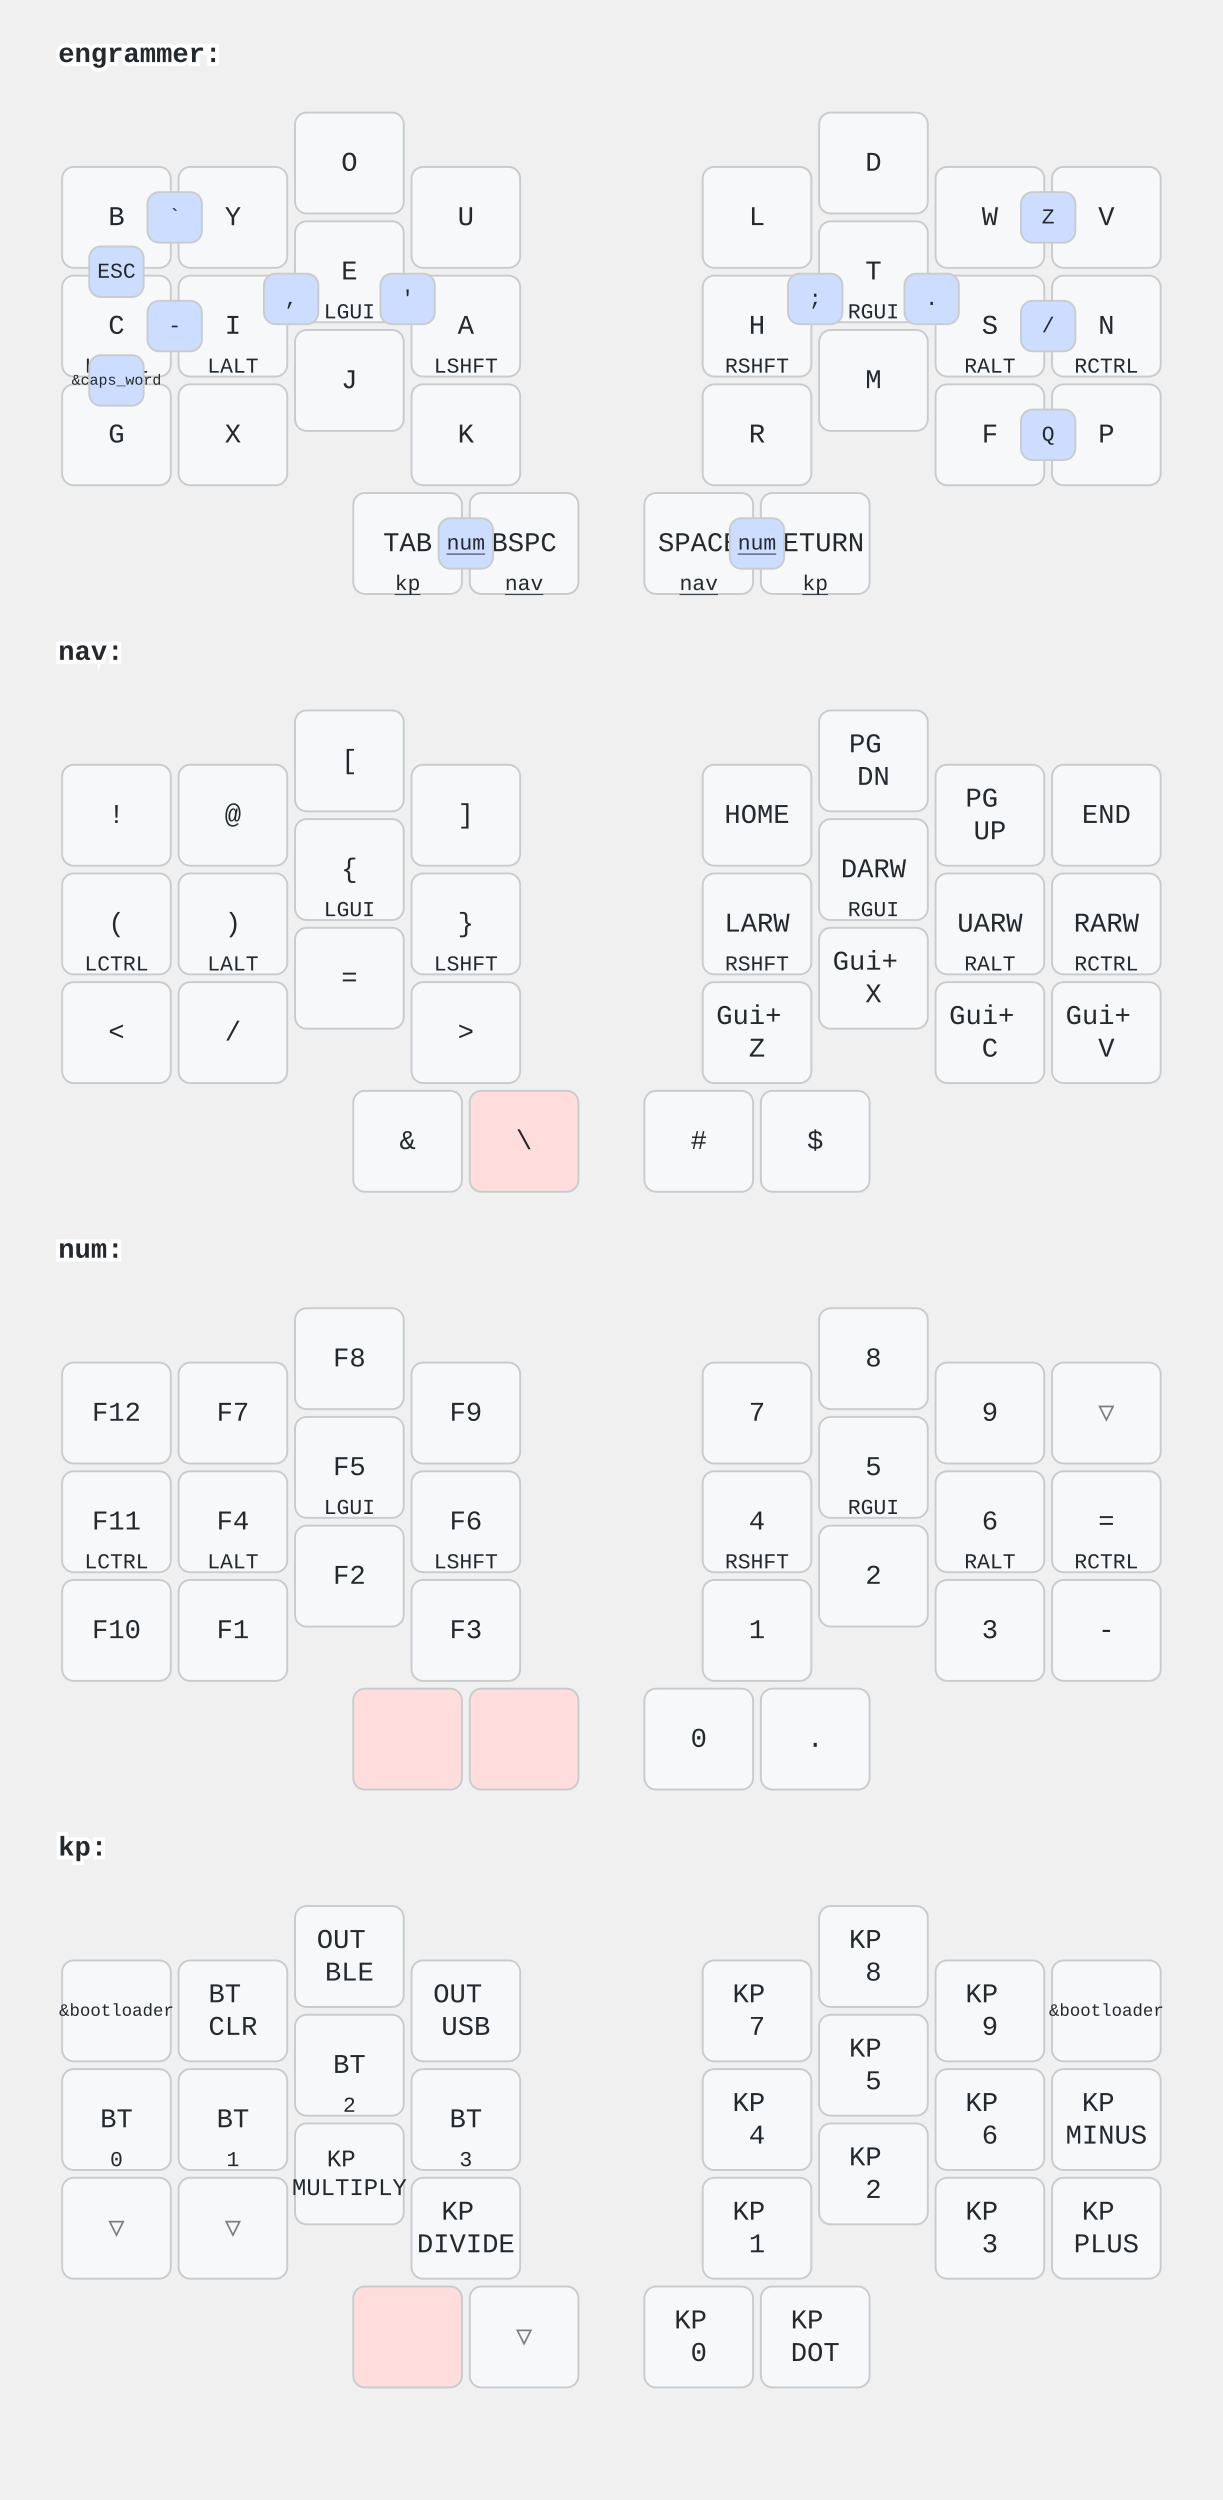
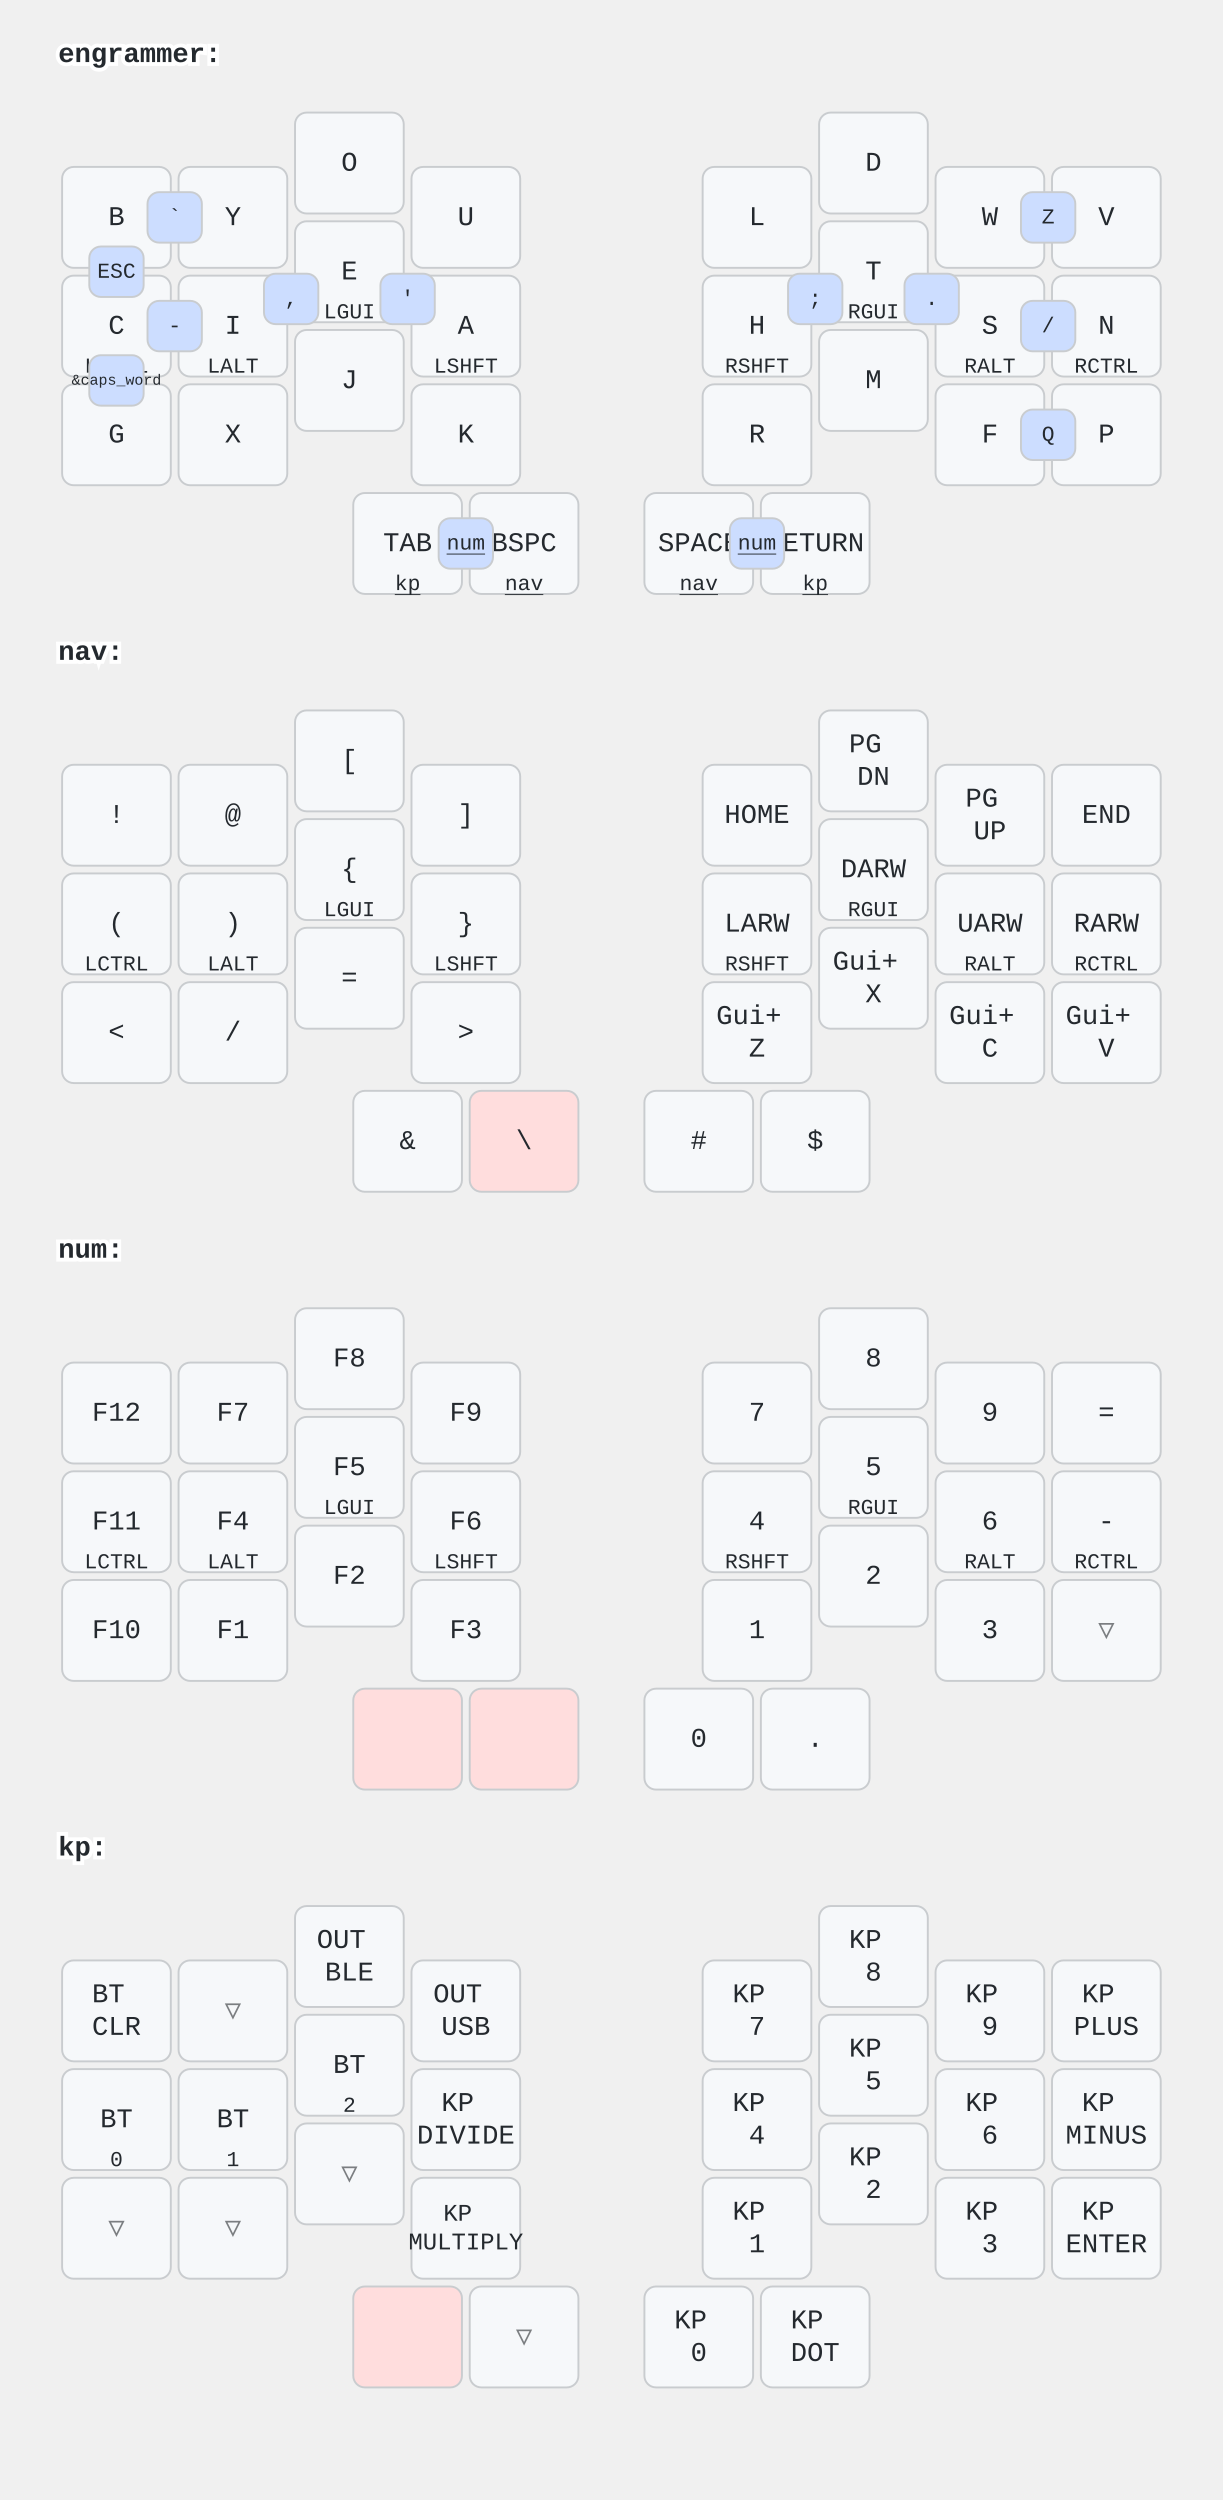
<svg xmlns="http://www.w3.org/2000/svg" width="630" height="1288" viewBox="0 0 630 1288" class="keymap">
  <style>/* inherit to force styles through use tags */
svg path {
    fill: inherit;
}

/* font and background color specifications */
svg.keymap {
    font-family: SFMono-Regular,Consolas,Liberation Mono,Menlo,monospace;
    font-size: 14px;
    font-kerning: normal;
    text-rendering: optimizeLegibility;
    fill: #24292e;
}

/* default key styling */
rect.key {
    fill: #f6f8fa;
}

rect.key, rect.combo {
    stroke: #c9cccf;
    stroke-width: 1;
}

/* default key side styling, only used is draw_key_sides is set */
rect.side {
    filter: brightness(90%);
}

/* color accent for combo boxes */
rect.combo, rect.combo-separate {
    fill: #cdf;
}

/* color accent for held keys */
rect.held, rect.combo.held {
    fill: #fdd;
}

/* color accent for ghost (optional) keys */
rect.ghost, rect.combo.ghost {
    stroke-dasharray: 4, 4;
    stroke-width: 2;
}

text {
    text-anchor: middle;
    dominant-baseline: middle;
}

/* styling for layer labels */
text.label {
    font-weight: bold;
    text-anchor: start;
    stroke: white;
    stroke-width: 4;
    paint-order: stroke;
}

/* styling for optional footer */
text.footer {
    text-anchor: end;
    dominant-baseline: auto;
    stroke: white;
    stroke-width: 4;
    paint-order: stroke;
}

/* styling for combo tap, and key hold/shifted label text */
text.combo, text.hold, text.shifted {
    font-size: 11px;
}

text.hold {
    text-anchor: middle;
    dominant-baseline: auto;
}

text.shifted {
    text-anchor: middle;
    dominant-baseline: hanging;
}

text.layer-activator {
    text-decoration: underline;
}

/* styling for hold/shifted label text in combo box */
text.combo.hold, text.combo.shifted {
    font-size: 8px;
}

/* lighter symbol for transparent keys */
text.trans {
    fill: #7b7e81;
}

/* styling for combo dendrons */
path.combo {
    stroke-width: 1;
    stroke: gray;
    fill: none;
}

/* Start Tabler Icons Cleanup */
/* cannot use height/width with glyphs */
.icon-tabler &gt; path {
    fill: inherit;
    stroke: inherit;
    stroke-width: 2;
}
/* hide tabler's default box */
.icon-tabler &gt; path[stroke="none"][fill="none"] {
    visibility: hidden;
}
/* End Tabler Icons Cleanup */
</style>
  <g transform="translate(30, 0)" class="layer-engrammer">
    <text x="0" y="28" class="label" id="engrammer">engrammer:</text>
    <g transform="translate(0, 56)">
      <g transform="translate(30, 56)" class="key keypos-0">
        <rect rx="6" ry="6" x="-28" y="-26" width="56" height="52" class="key" />
        <text x="0" y="0" class="key tap">B</text>
      </g>
      <g transform="translate(90, 56)" class="key keypos-1">
        <rect rx="6" ry="6" x="-28" y="-26" width="56" height="52" class="key" />
        <text x="0" y="0" class="key tap">Y</text>
      </g>
      <g transform="translate(150, 28)" class="key keypos-2">
        <rect rx="6" ry="6" x="-28" y="-26" width="56" height="52" class="key" />
        <text x="0" y="0" class="key tap">O</text>
      </g>
      <g transform="translate(210, 56)" class="key keypos-3">
        <rect rx="6" ry="6" x="-28" y="-26" width="56" height="52" class="key" />
        <text x="0" y="0" class="key tap">U</text>
      </g>
      <g transform="translate(360, 56)" class="key keypos-4">
        <rect rx="6" ry="6" x="-28" y="-26" width="56" height="52" class="key" />
        <text x="0" y="0" class="key tap">L</text>
      </g>
      <g transform="translate(420, 28)" class="key keypos-5">
        <rect rx="6" ry="6" x="-28" y="-26" width="56" height="52" class="key" />
        <text x="0" y="0" class="key tap">D</text>
      </g>
      <g transform="translate(480, 56)" class="key keypos-6">
        <rect rx="6" ry="6" x="-28" y="-26" width="56" height="52" class="key" />
        <text x="0" y="0" class="key tap">W</text>
      </g>
      <g transform="translate(540, 56)" class="key keypos-7">
        <rect rx="6" ry="6" x="-28" y="-26" width="56" height="52" class="key" />
        <text x="0" y="0" class="key tap">V</text>
      </g>
      <g transform="translate(30, 112)" class="key keypos-8">
        <rect rx="6" ry="6" x="-28" y="-26" width="56" height="52" class="key" />
        <text x="0" y="0" class="key tap">C</text>
        <text x="0" y="24" class="key hold">LCTRL</text>
      </g>
      <g transform="translate(90, 112)" class="key keypos-9">
        <rect rx="6" ry="6" x="-28" y="-26" width="56" height="52" class="key" />
        <text x="0" y="0" class="key tap">I</text>
        <text x="0" y="24" class="key hold">LALT</text>
      </g>
      <g transform="translate(150, 84)" class="key keypos-10">
        <rect rx="6" ry="6" x="-28" y="-26" width="56" height="52" class="key" />
        <text x="0" y="0" class="key tap">E</text>
        <text x="0" y="24" class="key hold">LGUI</text>
      </g>
      <g transform="translate(210, 112)" class="key keypos-11">
        <rect rx="6" ry="6" x="-28" y="-26" width="56" height="52" class="key" />
        <text x="0" y="0" class="key tap">A</text>
        <text x="0" y="24" class="key hold">LSHFT</text>
      </g>
      <g transform="translate(360, 112)" class="key keypos-12">
        <rect rx="6" ry="6" x="-28" y="-26" width="56" height="52" class="key" />
        <text x="0" y="0" class="key tap">H</text>
        <text x="0" y="24" class="key hold">RSHFT</text>
      </g>
      <g transform="translate(420, 84)" class="key keypos-13">
        <rect rx="6" ry="6" x="-28" y="-26" width="56" height="52" class="key" />
        <text x="0" y="0" class="key tap">T</text>
        <text x="0" y="24" class="key hold">RGUI</text>
      </g>
      <g transform="translate(480, 112)" class="key keypos-14">
        <rect rx="6" ry="6" x="-28" y="-26" width="56" height="52" class="key" />
        <text x="0" y="0" class="key tap">S</text>
        <text x="0" y="24" class="key hold">RALT</text>
      </g>
      <g transform="translate(540, 112)" class="key keypos-15">
        <rect rx="6" ry="6" x="-28" y="-26" width="56" height="52" class="key" />
        <text x="0" y="0" class="key tap">N</text>
        <text x="0" y="24" class="key hold">RCTRL</text>
      </g>
      <g transform="translate(30, 168)" class="key keypos-16">
        <rect rx="6" ry="6" x="-28" y="-26" width="56" height="52" class="key" />
        <text x="0" y="0" class="key tap">G</text>
      </g>
      <g transform="translate(90, 168)" class="key keypos-17">
        <rect rx="6" ry="6" x="-28" y="-26" width="56" height="52" class="key" />
        <text x="0" y="0" class="key tap">X</text>
      </g>
      <g transform="translate(150, 140)" class="key keypos-18">
        <rect rx="6" ry="6" x="-28" y="-26" width="56" height="52" class="key" />
        <text x="0" y="0" class="key tap">J</text>
      </g>
      <g transform="translate(210, 168)" class="key keypos-19">
        <rect rx="6" ry="6" x="-28" y="-26" width="56" height="52" class="key" />
        <text x="0" y="0" class="key tap">K</text>
      </g>
      <g transform="translate(360, 168)" class="key keypos-20">
        <rect rx="6" ry="6" x="-28" y="-26" width="56" height="52" class="key" />
        <text x="0" y="0" class="key tap">R</text>
      </g>
      <g transform="translate(420, 140)" class="key keypos-21">
        <rect rx="6" ry="6" x="-28" y="-26" width="56" height="52" class="key" />
        <text x="0" y="0" class="key tap">M</text>
      </g>
      <g transform="translate(480, 168)" class="key keypos-22">
        <rect rx="6" ry="6" x="-28" y="-26" width="56" height="52" class="key" />
        <text x="0" y="0" class="key tap">F</text>
      </g>
      <g transform="translate(540, 168)" class="key keypos-23">
        <rect rx="6" ry="6" x="-28" y="-26" width="56" height="52" class="key" />
        <text x="0" y="0" class="key tap">P</text>
      </g>
      <g transform="translate(180, 224)" class="key keypos-24">
        <rect rx="6" ry="6" x="-28" y="-26" width="56" height="52" class="key" />
        <text x="0" y="0" class="key tap">TAB</text>
        <a href="#kp">
          <text x="0" y="24" class="key hold layer-activator">kp</text>
        </a>
      </g>
      <g transform="translate(240, 224)" class="key keypos-25">
        <rect rx="6" ry="6" x="-28" y="-26" width="56" height="52" class="key" />
        <text x="0" y="0" class="key tap">BSPC</text>
        <a href="#nav">
          <text x="0" y="24" class="key hold layer-activator">nav</text>
        </a>
      </g>
      <g transform="translate(330, 224)" class="key keypos-26">
        <rect rx="6" ry="6" x="-28" y="-26" width="56" height="52" class="key" />
        <text x="0" y="0" class="key tap">SPACE</text>
        <a href="#nav">
          <text x="0" y="24" class="key hold layer-activator">nav</text>
        </a>
      </g>
      <g transform="translate(390, 224)" class="key keypos-27">
        <rect rx="6" ry="6" x="-28" y="-26" width="56" height="52" class="key" />
        <text x="0" y="0" class="key tap">RETURN</text>
        <a href="#kp">
          <text x="0" y="24" class="key hold layer-activator">kp</text>
        </a>
      </g>
      <g class="combo combopos-0">
        <rect rx="6" ry="6" x="196" y="211" width="28" height="26" class="combo" />
        <a href="#num">
          <text x="210" y="224" class="combo tap layer-activator">num</text>
        </a>
      </g>
      <g class="combo combopos-1">
        <rect rx="6" ry="6" x="346" y="211" width="28" height="26" class="combo" />
        <a href="#num">
          <text x="360" y="224" class="combo tap layer-activator">num</text>
        </a>
      </g>
      <g class="combo combopos-2">
        <rect rx="6" ry="6" x="16" y="71" width="28" height="26" class="combo" />
        <text x="30" y="84" class="combo tap">ESC</text>
      </g>
      <g class="combo combopos-3">
        <rect rx="6" ry="6" x="16" y="127" width="28" height="26" class="combo" />
        <text x="30" y="140" class="combo tap">
          <tspan style="font-size: 70%">&amp;caps_word</tspan>
        </text>
      </g>
      <g class="combo combopos-4">
        <rect rx="6" ry="6" x="496" y="43" width="28" height="26" class="combo" />
        <text x="510" y="56" class="combo tap">Z</text>
      </g>
      <g class="combo combopos-5">
        <rect rx="6" ry="6" x="496" y="155" width="28" height="26" class="combo" />
        <text x="510" y="168" class="combo tap">Q</text>
      </g>
      <g class="combo combopos-6">
        <rect rx="6" ry="6" x="46" y="99" width="28" height="26" class="combo" />
        <text x="60" y="112" class="combo tap">-</text>
      </g>
      <g class="combo combopos-7">
        <rect rx="6" ry="6" x="106" y="85" width="28" height="26" class="combo" />
        <text x="120" y="98" class="combo tap">,</text>
      </g>
      <g class="combo combopos-8">
        <rect rx="6" ry="6" x="166" y="85" width="28" height="26" class="combo" />
        <text x="180" y="98" class="combo tap">'</text>
      </g>
      <g class="combo combopos-9">
        <rect rx="6" ry="6" x="376" y="85" width="28" height="26" class="combo" />
        <text x="390" y="98" class="combo tap">;</text>
      </g>
      <g class="combo combopos-10">
        <rect rx="6" ry="6" x="436" y="85" width="28" height="26" class="combo" />
        <text x="450" y="98" class="combo tap">.</text>
      </g>
      <g class="combo combopos-11">
        <rect rx="6" ry="6" x="496" y="99" width="28" height="26" class="combo" />
        <text x="510" y="112" class="combo tap">/</text>
      </g>
      <g class="combo combopos-12">
        <rect rx="6" ry="6" x="46" y="43" width="28" height="26" class="combo" />
        <text x="60" y="56" class="combo tap">`</text>
      </g>
    </g>
  </g>
  <g transform="translate(30, 308)" class="layer-nav">
    <text x="0" y="28" class="label" id="nav">nav:</text>
    <g transform="translate(0, 56)">
      <g transform="translate(30, 56)" class="key keypos-0">
        <rect rx="6" ry="6" x="-28" y="-26" width="56" height="52" class="key" />
        <text x="0" y="0" class="key tap">!</text>
      </g>
      <g transform="translate(90, 56)" class="key keypos-1">
        <rect rx="6" ry="6" x="-28" y="-26" width="56" height="52" class="key" />
        <text x="0" y="0" class="key tap">@</text>
      </g>
      <g transform="translate(150, 28)" class="key keypos-2">
        <rect rx="6" ry="6" x="-28" y="-26" width="56" height="52" class="key" />
        <text x="0" y="0" class="key tap">[</text>
      </g>
      <g transform="translate(210, 56)" class="key keypos-3">
        <rect rx="6" ry="6" x="-28" y="-26" width="56" height="52" class="key" />
        <text x="0" y="0" class="key tap">]</text>
      </g>
      <g transform="translate(360, 56)" class="key keypos-4">
        <rect rx="6" ry="6" x="-28" y="-26" width="56" height="52" class="key" />
        <text x="0" y="0" class="key tap">HOME</text>
      </g>
      <g transform="translate(420, 28)" class="key keypos-5">
        <rect rx="6" ry="6" x="-28" y="-26" width="56" height="52" class="key" />
        <text x="0" y="0" class="key tap">
          <tspan x="0" dy="-0.6em">PG</tspan>
          <tspan x="0" dy="1.2em">DN</tspan>
        </text>
      </g>
      <g transform="translate(480, 56)" class="key keypos-6">
        <rect rx="6" ry="6" x="-28" y="-26" width="56" height="52" class="key" />
        <text x="0" y="0" class="key tap">
          <tspan x="0" dy="-0.6em">PG</tspan>
          <tspan x="0" dy="1.2em">UP</tspan>
        </text>
      </g>
      <g transform="translate(540, 56)" class="key keypos-7">
        <rect rx="6" ry="6" x="-28" y="-26" width="56" height="52" class="key" />
        <text x="0" y="0" class="key tap">END</text>
      </g>
      <g transform="translate(30, 112)" class="key keypos-8">
        <rect rx="6" ry="6" x="-28" y="-26" width="56" height="52" class="key" />
        <text x="0" y="0" class="key tap">(</text>
        <text x="0" y="24" class="key hold">LCTRL</text>
      </g>
      <g transform="translate(90, 112)" class="key keypos-9">
        <rect rx="6" ry="6" x="-28" y="-26" width="56" height="52" class="key" />
        <text x="0" y="0" class="key tap">)</text>
        <text x="0" y="24" class="key hold">LALT</text>
      </g>
      <g transform="translate(150, 84)" class="key keypos-10">
        <rect rx="6" ry="6" x="-28" y="-26" width="56" height="52" class="key" />
        <text x="0" y="0" class="key tap">{</text>
        <text x="0" y="24" class="key hold">LGUI</text>
      </g>
      <g transform="translate(210, 112)" class="key keypos-11">
        <rect rx="6" ry="6" x="-28" y="-26" width="56" height="52" class="key" />
        <text x="0" y="0" class="key tap">}</text>
        <text x="0" y="24" class="key hold">LSHFT</text>
      </g>
      <g transform="translate(360, 112)" class="key keypos-12">
        <rect rx="6" ry="6" x="-28" y="-26" width="56" height="52" class="key" />
        <text x="0" y="0" class="key tap">LARW</text>
        <text x="0" y="24" class="key hold">RSHFT</text>
      </g>
      <g transform="translate(420, 84)" class="key keypos-13">
        <rect rx="6" ry="6" x="-28" y="-26" width="56" height="52" class="key" />
        <text x="0" y="0" class="key tap">DARW</text>
        <text x="0" y="24" class="key hold">RGUI</text>
      </g>
      <g transform="translate(480, 112)" class="key keypos-14">
        <rect rx="6" ry="6" x="-28" y="-26" width="56" height="52" class="key" />
        <text x="0" y="0" class="key tap">UARW</text>
        <text x="0" y="24" class="key hold">RALT</text>
      </g>
      <g transform="translate(540, 112)" class="key keypos-15">
        <rect rx="6" ry="6" x="-28" y="-26" width="56" height="52" class="key" />
        <text x="0" y="0" class="key tap">RARW</text>
        <text x="0" y="24" class="key hold">RCTRL</text>
      </g>
      <g transform="translate(30, 168)" class="key keypos-16">
        <rect rx="6" ry="6" x="-28" y="-26" width="56" height="52" class="key" />
        <text x="0" y="0" class="key tap">&lt;</text>
      </g>
      <g transform="translate(90, 168)" class="key keypos-17">
        <rect rx="6" ry="6" x="-28" y="-26" width="56" height="52" class="key" />
        <text x="0" y="0" class="key tap">/</text>
      </g>
      <g transform="translate(150, 140)" class="key keypos-18">
        <rect rx="6" ry="6" x="-28" y="-26" width="56" height="52" class="key" />
        <text x="0" y="0" class="key tap">=</text>
      </g>
      <g transform="translate(210, 168)" class="key keypos-19">
        <rect rx="6" ry="6" x="-28" y="-26" width="56" height="52" class="key" />
        <text x="0" y="0" class="key tap">&gt;</text>
      </g>
      <g transform="translate(360, 168)" class="key keypos-20">
        <rect rx="6" ry="6" x="-28" y="-26" width="56" height="52" class="key" />
        <text x="0" y="0" class="key tap">
          <tspan x="0" dy="-0.6em">Gui+</tspan>
          <tspan x="0" dy="1.2em">Z</tspan>
        </text>
      </g>
      <g transform="translate(420, 140)" class="key keypos-21">
        <rect rx="6" ry="6" x="-28" y="-26" width="56" height="52" class="key" />
        <text x="0" y="0" class="key tap">
          <tspan x="0" dy="-0.6em">Gui+</tspan>
          <tspan x="0" dy="1.2em">X</tspan>
        </text>
      </g>
      <g transform="translate(480, 168)" class="key keypos-22">
        <rect rx="6" ry="6" x="-28" y="-26" width="56" height="52" class="key" />
        <text x="0" y="0" class="key tap">
          <tspan x="0" dy="-0.6em">Gui+</tspan>
          <tspan x="0" dy="1.2em">C</tspan>
        </text>
      </g>
      <g transform="translate(540, 168)" class="key keypos-23">
        <rect rx="6" ry="6" x="-28" y="-26" width="56" height="52" class="key" />
        <text x="0" y="0" class="key tap">
          <tspan x="0" dy="-0.6em">Gui+</tspan>
          <tspan x="0" dy="1.2em">V</tspan>
        </text>
      </g>
      <g transform="translate(180, 224)" class="key keypos-24">
        <rect rx="6" ry="6" x="-28" y="-26" width="56" height="52" class="key" />
        <text x="0" y="0" class="key tap">&amp;</text>
      </g>
      <g transform="translate(240, 224)" class="key held keypos-25">
        <rect rx="6" ry="6" x="-28" y="-26" width="56" height="52" class="key held" />
        <text x="0" y="0" class="key held tap">\</text>
      </g>
      <g transform="translate(330, 224)" class="key keypos-26">
        <rect rx="6" ry="6" x="-28" y="-26" width="56" height="52" class="key" />
        <text x="0" y="0" class="key tap">#</text>
      </g>
      <g transform="translate(390, 224)" class="key keypos-27">
        <rect rx="6" ry="6" x="-28" y="-26" width="56" height="52" class="key" />
        <text x="0" y="0" class="key tap">$</text>
      </g>
    </g>
  </g>
  <g transform="translate(30, 616)" class="layer-num">
    <text x="0" y="28" class="label" id="num">num:</text>
    <g transform="translate(0, 56)">
      <g transform="translate(30, 56)" class="key keypos-0">
        <rect rx="6" ry="6" x="-28" y="-26" width="56" height="52" class="key" />
        <text x="0" y="0" class="key tap">F12</text>
      </g>
      <g transform="translate(90, 56)" class="key keypos-1">
        <rect rx="6" ry="6" x="-28" y="-26" width="56" height="52" class="key" />
        <text x="0" y="0" class="key tap">F7</text>
      </g>
      <g transform="translate(150, 28)" class="key keypos-2">
        <rect rx="6" ry="6" x="-28" y="-26" width="56" height="52" class="key" />
        <text x="0" y="0" class="key tap">F8</text>
      </g>
      <g transform="translate(210, 56)" class="key keypos-3">
        <rect rx="6" ry="6" x="-28" y="-26" width="56" height="52" class="key" />
        <text x="0" y="0" class="key tap">F9</text>
      </g>
      <g transform="translate(360, 56)" class="key keypos-4">
        <rect rx="6" ry="6" x="-28" y="-26" width="56" height="52" class="key" />
        <text x="0" y="0" class="key tap">7</text>
      </g>
      <g transform="translate(420, 28)" class="key keypos-5">
        <rect rx="6" ry="6" x="-28" y="-26" width="56" height="52" class="key" />
        <text x="0" y="0" class="key tap">8</text>
      </g>
      <g transform="translate(480, 56)" class="key keypos-6">
        <rect rx="6" ry="6" x="-28" y="-26" width="56" height="52" class="key" />
        <text x="0" y="0" class="key tap">9</text>
      </g>
-       <g transform="translate(540, 56)" class="key trans keypos-7">
+       <g transform="translate(540, 56)" class="key keypos-7">
+         <rect rx="6" ry="6" x="-28" y="-26" width="56" height="52" class="key" />
+         <text x="0" y="0" class="key tap">=</text>
+       </g>
+       <g transform="translate(30, 112)" class="key keypos-8">
+         <rect rx="6" ry="6" x="-28" y="-26" width="56" height="52" class="key" />
+         <text x="0" y="0" class="key tap">F11</text>
+         <text x="0" y="24" class="key hold">LCTRL</text>
+       </g>
+       <g transform="translate(90, 112)" class="key keypos-9">
+         <rect rx="6" ry="6" x="-28" y="-26" width="56" height="52" class="key" />
+         <text x="0" y="0" class="key tap">F4</text>
+         <text x="0" y="24" class="key hold">LALT</text>
+       </g>
+       <g transform="translate(150, 84)" class="key keypos-10">
+         <rect rx="6" ry="6" x="-28" y="-26" width="56" height="52" class="key" />
+         <text x="0" y="0" class="key tap">F5</text>
+         <text x="0" y="24" class="key hold">LGUI</text>
+       </g>
+       <g transform="translate(210, 112)" class="key keypos-11">
+         <rect rx="6" ry="6" x="-28" y="-26" width="56" height="52" class="key" />
+         <text x="0" y="0" class="key tap">F6</text>
+         <text x="0" y="24" class="key hold">LSHFT</text>
+       </g>
+       <g transform="translate(360, 112)" class="key keypos-12">
+         <rect rx="6" ry="6" x="-28" y="-26" width="56" height="52" class="key" />
+         <text x="0" y="0" class="key tap">4</text>
+         <text x="0" y="24" class="key hold">RSHFT</text>
+       </g>
+       <g transform="translate(420, 84)" class="key keypos-13">
+         <rect rx="6" ry="6" x="-28" y="-26" width="56" height="52" class="key" />
+         <text x="0" y="0" class="key tap">5</text>
+         <text x="0" y="24" class="key hold">RGUI</text>
+       </g>
+       <g transform="translate(480, 112)" class="key keypos-14">
+         <rect rx="6" ry="6" x="-28" y="-26" width="56" height="52" class="key" />
+         <text x="0" y="0" class="key tap">6</text>
+         <text x="0" y="24" class="key hold">RALT</text>
+       </g>
+       <g transform="translate(540, 112)" class="key keypos-15">
+         <rect rx="6" ry="6" x="-28" y="-26" width="56" height="52" class="key" />
+         <text x="0" y="0" class="key tap">-</text>
+         <text x="0" y="24" class="key hold">RCTRL</text>
+       </g>
+       <g transform="translate(30, 168)" class="key keypos-16">
+         <rect rx="6" ry="6" x="-28" y="-26" width="56" height="52" class="key" />
+         <text x="0" y="0" class="key tap">F10</text>
+       </g>
+       <g transform="translate(90, 168)" class="key keypos-17">
+         <rect rx="6" ry="6" x="-28" y="-26" width="56" height="52" class="key" />
+         <text x="0" y="0" class="key tap">F1</text>
+       </g>
+       <g transform="translate(150, 140)" class="key keypos-18">
+         <rect rx="6" ry="6" x="-28" y="-26" width="56" height="52" class="key" />
+         <text x="0" y="0" class="key tap">F2</text>
+       </g>
+       <g transform="translate(210, 168)" class="key keypos-19">
+         <rect rx="6" ry="6" x="-28" y="-26" width="56" height="52" class="key" />
+         <text x="0" y="0" class="key tap">F3</text>
+       </g>
+       <g transform="translate(360, 168)" class="key keypos-20">
+         <rect rx="6" ry="6" x="-28" y="-26" width="56" height="52" class="key" />
+         <text x="0" y="0" class="key tap">1</text>
+       </g>
+       <g transform="translate(420, 140)" class="key keypos-21">
+         <rect rx="6" ry="6" x="-28" y="-26" width="56" height="52" class="key" />
+         <text x="0" y="0" class="key tap">2</text>
+       </g>
+       <g transform="translate(480, 168)" class="key keypos-22">
+         <rect rx="6" ry="6" x="-28" y="-26" width="56" height="52" class="key" />
+         <text x="0" y="0" class="key tap">3</text>
+       </g>
+       <g transform="translate(540, 168)" class="key trans keypos-23">
        <rect rx="6" ry="6" x="-28" y="-26" width="56" height="52" class="key trans" />
        <text x="0" y="0" class="key trans tap">▽</text>
-       </g>
-       <g transform="translate(30, 112)" class="key keypos-8">
-         <rect rx="6" ry="6" x="-28" y="-26" width="56" height="52" class="key" />
-         <text x="0" y="0" class="key tap">F11</text>
-         <text x="0" y="24" class="key hold">LCTRL</text>
-       </g>
-       <g transform="translate(90, 112)" class="key keypos-9">
-         <rect rx="6" ry="6" x="-28" y="-26" width="56" height="52" class="key" />
-         <text x="0" y="0" class="key tap">F4</text>
-         <text x="0" y="24" class="key hold">LALT</text>
-       </g>
-       <g transform="translate(150, 84)" class="key keypos-10">
-         <rect rx="6" ry="6" x="-28" y="-26" width="56" height="52" class="key" />
-         <text x="0" y="0" class="key tap">F5</text>
-         <text x="0" y="24" class="key hold">LGUI</text>
-       </g>
-       <g transform="translate(210, 112)" class="key keypos-11">
-         <rect rx="6" ry="6" x="-28" y="-26" width="56" height="52" class="key" />
-         <text x="0" y="0" class="key tap">F6</text>
-         <text x="0" y="24" class="key hold">LSHFT</text>
-       </g>
-       <g transform="translate(360, 112)" class="key keypos-12">
-         <rect rx="6" ry="6" x="-28" y="-26" width="56" height="52" class="key" />
-         <text x="0" y="0" class="key tap">4</text>
-         <text x="0" y="24" class="key hold">RSHFT</text>
-       </g>
-       <g transform="translate(420, 84)" class="key keypos-13">
-         <rect rx="6" ry="6" x="-28" y="-26" width="56" height="52" class="key" />
-         <text x="0" y="0" class="key tap">5</text>
-         <text x="0" y="24" class="key hold">RGUI</text>
-       </g>
-       <g transform="translate(480, 112)" class="key keypos-14">
-         <rect rx="6" ry="6" x="-28" y="-26" width="56" height="52" class="key" />
-         <text x="0" y="0" class="key tap">6</text>
-         <text x="0" y="24" class="key hold">RALT</text>
-       </g>
-       <g transform="translate(540, 112)" class="key keypos-15">
-         <rect rx="6" ry="6" x="-28" y="-26" width="56" height="52" class="key" />
-         <text x="0" y="0" class="key tap">=</text>
-         <text x="0" y="24" class="key hold">RCTRL</text>
-       </g>
-       <g transform="translate(30, 168)" class="key keypos-16">
-         <rect rx="6" ry="6" x="-28" y="-26" width="56" height="52" class="key" />
-         <text x="0" y="0" class="key tap">F10</text>
-       </g>
-       <g transform="translate(90, 168)" class="key keypos-17">
-         <rect rx="6" ry="6" x="-28" y="-26" width="56" height="52" class="key" />
-         <text x="0" y="0" class="key tap">F1</text>
-       </g>
-       <g transform="translate(150, 140)" class="key keypos-18">
-         <rect rx="6" ry="6" x="-28" y="-26" width="56" height="52" class="key" />
-         <text x="0" y="0" class="key tap">F2</text>
-       </g>
-       <g transform="translate(210, 168)" class="key keypos-19">
-         <rect rx="6" ry="6" x="-28" y="-26" width="56" height="52" class="key" />
-         <text x="0" y="0" class="key tap">F3</text>
-       </g>
-       <g transform="translate(360, 168)" class="key keypos-20">
-         <rect rx="6" ry="6" x="-28" y="-26" width="56" height="52" class="key" />
-         <text x="0" y="0" class="key tap">1</text>
-       </g>
-       <g transform="translate(420, 140)" class="key keypos-21">
-         <rect rx="6" ry="6" x="-28" y="-26" width="56" height="52" class="key" />
-         <text x="0" y="0" class="key tap">2</text>
-       </g>
-       <g transform="translate(480, 168)" class="key keypos-22">
-         <rect rx="6" ry="6" x="-28" y="-26" width="56" height="52" class="key" />
-         <text x="0" y="0" class="key tap">3</text>
-       </g>
-       <g transform="translate(540, 168)" class="key keypos-23">
-         <rect rx="6" ry="6" x="-28" y="-26" width="56" height="52" class="key" />
-         <text x="0" y="0" class="key tap">-</text>
      </g>
      <g transform="translate(180, 224)" class="key held keypos-24">
        <rect rx="6" ry="6" x="-28" y="-26" width="56" height="52" class="key held" />
      </g>
      <g transform="translate(240, 224)" class="key held keypos-25">
        <rect rx="6" ry="6" x="-28" y="-26" width="56" height="52" class="key held" />
      </g>
      <g transform="translate(330, 224)" class="key keypos-26">
        <rect rx="6" ry="6" x="-28" y="-26" width="56" height="52" class="key" />
        <text x="0" y="0" class="key tap">0</text>
      </g>
      <g transform="translate(390, 224)" class="key keypos-27">
        <rect rx="6" ry="6" x="-28" y="-26" width="56" height="52" class="key" />
        <text x="0" y="0" class="key tap">.</text>
      </g>
    </g>
  </g>
  <g transform="translate(30, 924)" class="layer-kp">
    <text x="0" y="28" class="label" id="kp">kp:</text>
    <g transform="translate(0, 56)">
      <g transform="translate(30, 56)" class="key keypos-0">
        <rect rx="6" ry="6" x="-28" y="-26" width="56" height="52" class="key" />
        <text x="0" y="0" class="key tap">
-           <tspan style="font-size: 64%">&amp;bootloader</tspan>
-         </text>
-       </g>
-       <g transform="translate(90, 56)" class="key keypos-1">
-         <rect rx="6" ry="6" x="-28" y="-26" width="56" height="52" class="key" />
-         <text x="0" y="0" class="key tap">
          <tspan x="0" dy="-0.6em">BT</tspan>
          <tspan x="0" dy="1.2em">CLR</tspan>
        </text>
      </g>
+       <g transform="translate(90, 56)" class="key trans keypos-1">
+         <rect rx="6" ry="6" x="-28" y="-26" width="56" height="52" class="key trans" />
+         <text x="0" y="0" class="key trans tap">▽</text>
+       </g>
      <g transform="translate(150, 28)" class="key keypos-2">
        <rect rx="6" ry="6" x="-28" y="-26" width="56" height="52" class="key" />
        <text x="0" y="0" class="key tap">
          <tspan x="0" dy="-0.6em">OUT</tspan>
          <tspan x="0" dy="1.2em">BLE</tspan>
        </text>
      </g>
      <g transform="translate(210, 56)" class="key keypos-3">
        <rect rx="6" ry="6" x="-28" y="-26" width="56" height="52" class="key" />
        <text x="0" y="0" class="key tap">
          <tspan x="0" dy="-0.6em">OUT</tspan>
          <tspan x="0" dy="1.2em">USB</tspan>
        </text>
      </g>
      <g transform="translate(360, 56)" class="key keypos-4">
        <rect rx="6" ry="6" x="-28" y="-26" width="56" height="52" class="key" />
        <text x="0" y="0" class="key tap">
          <tspan x="0" dy="-0.6em">KP</tspan>
          <tspan x="0" dy="1.2em">7</tspan>
        </text>
      </g>
      <g transform="translate(420, 28)" class="key keypos-5">
        <rect rx="6" ry="6" x="-28" y="-26" width="56" height="52" class="key" />
        <text x="0" y="0" class="key tap">
          <tspan x="0" dy="-0.6em">KP</tspan>
          <tspan x="0" dy="1.2em">8</tspan>
        </text>
      </g>
      <g transform="translate(480, 56)" class="key keypos-6">
        <rect rx="6" ry="6" x="-28" y="-26" width="56" height="52" class="key" />
        <text x="0" y="0" class="key tap">
          <tspan x="0" dy="-0.6em">KP</tspan>
          <tspan x="0" dy="1.2em">9</tspan>
        </text>
      </g>
      <g transform="translate(540, 56)" class="key keypos-7">
        <rect rx="6" ry="6" x="-28" y="-26" width="56" height="52" class="key" />
        <text x="0" y="0" class="key tap">
-           <tspan style="font-size: 64%">&amp;bootloader</tspan>
+           <tspan x="0" dy="-0.6em">KP</tspan>
+           <tspan x="0" dy="1.2em">PLUS</tspan>
        </text>
      </g>
      <g transform="translate(30, 112)" class="key keypos-8">
        <rect rx="6" ry="6" x="-28" y="-26" width="56" height="52" class="key" />
        <text x="0" y="0" class="key tap">BT</text>
        <text x="0" y="24" class="key hold">0</text>
      </g>
      <g transform="translate(90, 112)" class="key keypos-9">
        <rect rx="6" ry="6" x="-28" y="-26" width="56" height="52" class="key" />
        <text x="0" y="0" class="key tap">BT</text>
        <text x="0" y="24" class="key hold">1</text>
      </g>
      <g transform="translate(150, 84)" class="key keypos-10">
        <rect rx="6" ry="6" x="-28" y="-26" width="56" height="52" class="key" />
        <text x="0" y="0" class="key tap">BT</text>
        <text x="0" y="24" class="key hold">2</text>
      </g>
      <g transform="translate(210, 112)" class="key keypos-11">
        <rect rx="6" ry="6" x="-28" y="-26" width="56" height="52" class="key" />
-         <text x="0" y="0" class="key tap">BT</text>
-         <text x="0" y="24" class="key hold">3</text>
+         <text x="0" y="0" class="key tap">
+           <tspan x="0" dy="-0.6em">KP</tspan>
+           <tspan x="0" dy="1.2em">DIVIDE</tspan>
+         </text>
      </g>
      <g transform="translate(360, 112)" class="key keypos-12">
        <rect rx="6" ry="6" x="-28" y="-26" width="56" height="52" class="key" />
        <text x="0" y="0" class="key tap">
          <tspan x="0" dy="-0.6em">KP</tspan>
          <tspan x="0" dy="1.2em">4</tspan>
        </text>
      </g>
      <g transform="translate(420, 84)" class="key keypos-13">
        <rect rx="6" ry="6" x="-28" y="-26" width="56" height="52" class="key" />
        <text x="0" y="0" class="key tap">
          <tspan x="0" dy="-0.6em">KP</tspan>
          <tspan x="0" dy="1.2em">5</tspan>
        </text>
      </g>
      <g transform="translate(480, 112)" class="key keypos-14">
        <rect rx="6" ry="6" x="-28" y="-26" width="56" height="52" class="key" />
        <text x="0" y="0" class="key tap">
          <tspan x="0" dy="-0.6em">KP</tspan>
          <tspan x="0" dy="1.2em">6</tspan>
        </text>
      </g>
      <g transform="translate(540, 112)" class="key keypos-15">
        <rect rx="6" ry="6" x="-28" y="-26" width="56" height="52" class="key" />
        <text x="0" y="0" class="key tap">
          <tspan x="0" dy="-0.6em">KP</tspan>
          <tspan x="0" dy="1.2em">MINUS</tspan>
        </text>
      </g>
      <g transform="translate(30, 168)" class="key trans keypos-16">
        <rect rx="6" ry="6" x="-28" y="-26" width="56" height="52" class="key trans" />
        <text x="0" y="0" class="key trans tap">▽</text>
      </g>
      <g transform="translate(90, 168)" class="key trans keypos-17">
        <rect rx="6" ry="6" x="-28" y="-26" width="56" height="52" class="key trans" />
        <text x="0" y="0" class="key trans tap">▽</text>
      </g>
-       <g transform="translate(150, 140)" class="key keypos-18">
+       <g transform="translate(150, 140)" class="key trans keypos-18">
+         <rect rx="6" ry="6" x="-28" y="-26" width="56" height="52" class="key trans" />
+         <text x="0" y="0" class="key trans tap">▽</text>
+       </g>
+       <g transform="translate(210, 168)" class="key keypos-19">
        <rect rx="6" ry="6" x="-28" y="-26" width="56" height="52" class="key" />
        <text x="0" y="0" class="key tap">
          <tspan x="0" dy="-0.6em" style="font-size: 88%">KP</tspan>
          <tspan x="0" dy="1.2em" style="font-size: 88%">MULTIPLY</tspan>
        </text>
      </g>
-       <g transform="translate(210, 168)" class="key keypos-19">
-         <rect rx="6" ry="6" x="-28" y="-26" width="56" height="52" class="key" />
-         <text x="0" y="0" class="key tap">
-           <tspan x="0" dy="-0.6em">KP</tspan>
-           <tspan x="0" dy="1.2em">DIVIDE</tspan>
-         </text>
-       </g>
      <g transform="translate(360, 168)" class="key keypos-20">
        <rect rx="6" ry="6" x="-28" y="-26" width="56" height="52" class="key" />
        <text x="0" y="0" class="key tap">
          <tspan x="0" dy="-0.6em">KP</tspan>
          <tspan x="0" dy="1.2em">1</tspan>
        </text>
      </g>
      <g transform="translate(420, 140)" class="key keypos-21">
        <rect rx="6" ry="6" x="-28" y="-26" width="56" height="52" class="key" />
        <text x="0" y="0" class="key tap">
          <tspan x="0" dy="-0.6em">KP</tspan>
          <tspan x="0" dy="1.2em">2</tspan>
        </text>
      </g>
      <g transform="translate(480, 168)" class="key keypos-22">
        <rect rx="6" ry="6" x="-28" y="-26" width="56" height="52" class="key" />
        <text x="0" y="0" class="key tap">
          <tspan x="0" dy="-0.6em">KP</tspan>
          <tspan x="0" dy="1.2em">3</tspan>
        </text>
      </g>
      <g transform="translate(540, 168)" class="key keypos-23">
        <rect rx="6" ry="6" x="-28" y="-26" width="56" height="52" class="key" />
        <text x="0" y="0" class="key tap">
          <tspan x="0" dy="-0.6em">KP</tspan>
-           <tspan x="0" dy="1.2em">PLUS</tspan>
+           <tspan x="0" dy="1.2em">ENTER</tspan>
        </text>
      </g>
      <g transform="translate(180, 224)" class="key held keypos-24">
        <rect rx="6" ry="6" x="-28" y="-26" width="56" height="52" class="key held" />
      </g>
      <g transform="translate(240, 224)" class="key trans keypos-25">
        <rect rx="6" ry="6" x="-28" y="-26" width="56" height="52" class="key trans" />
        <text x="0" y="0" class="key trans tap">▽</text>
      </g>
      <g transform="translate(330, 224)" class="key keypos-26">
        <rect rx="6" ry="6" x="-28" y="-26" width="56" height="52" class="key" />
        <text x="0" y="0" class="key tap">
          <tspan x="0" dy="-0.6em">KP</tspan>
          <tspan x="0" dy="1.2em">0</tspan>
        </text>
      </g>
      <g transform="translate(390, 224)" class="key keypos-27">
        <rect rx="6" ry="6" x="-28" y="-26" width="56" height="52" class="key" />
        <text x="0" y="0" class="key tap">
          <tspan x="0" dy="-0.6em">KP</tspan>
          <tspan x="0" dy="1.2em">DOT</tspan>
        </text>
      </g>
    </g>
  </g>
</svg>
